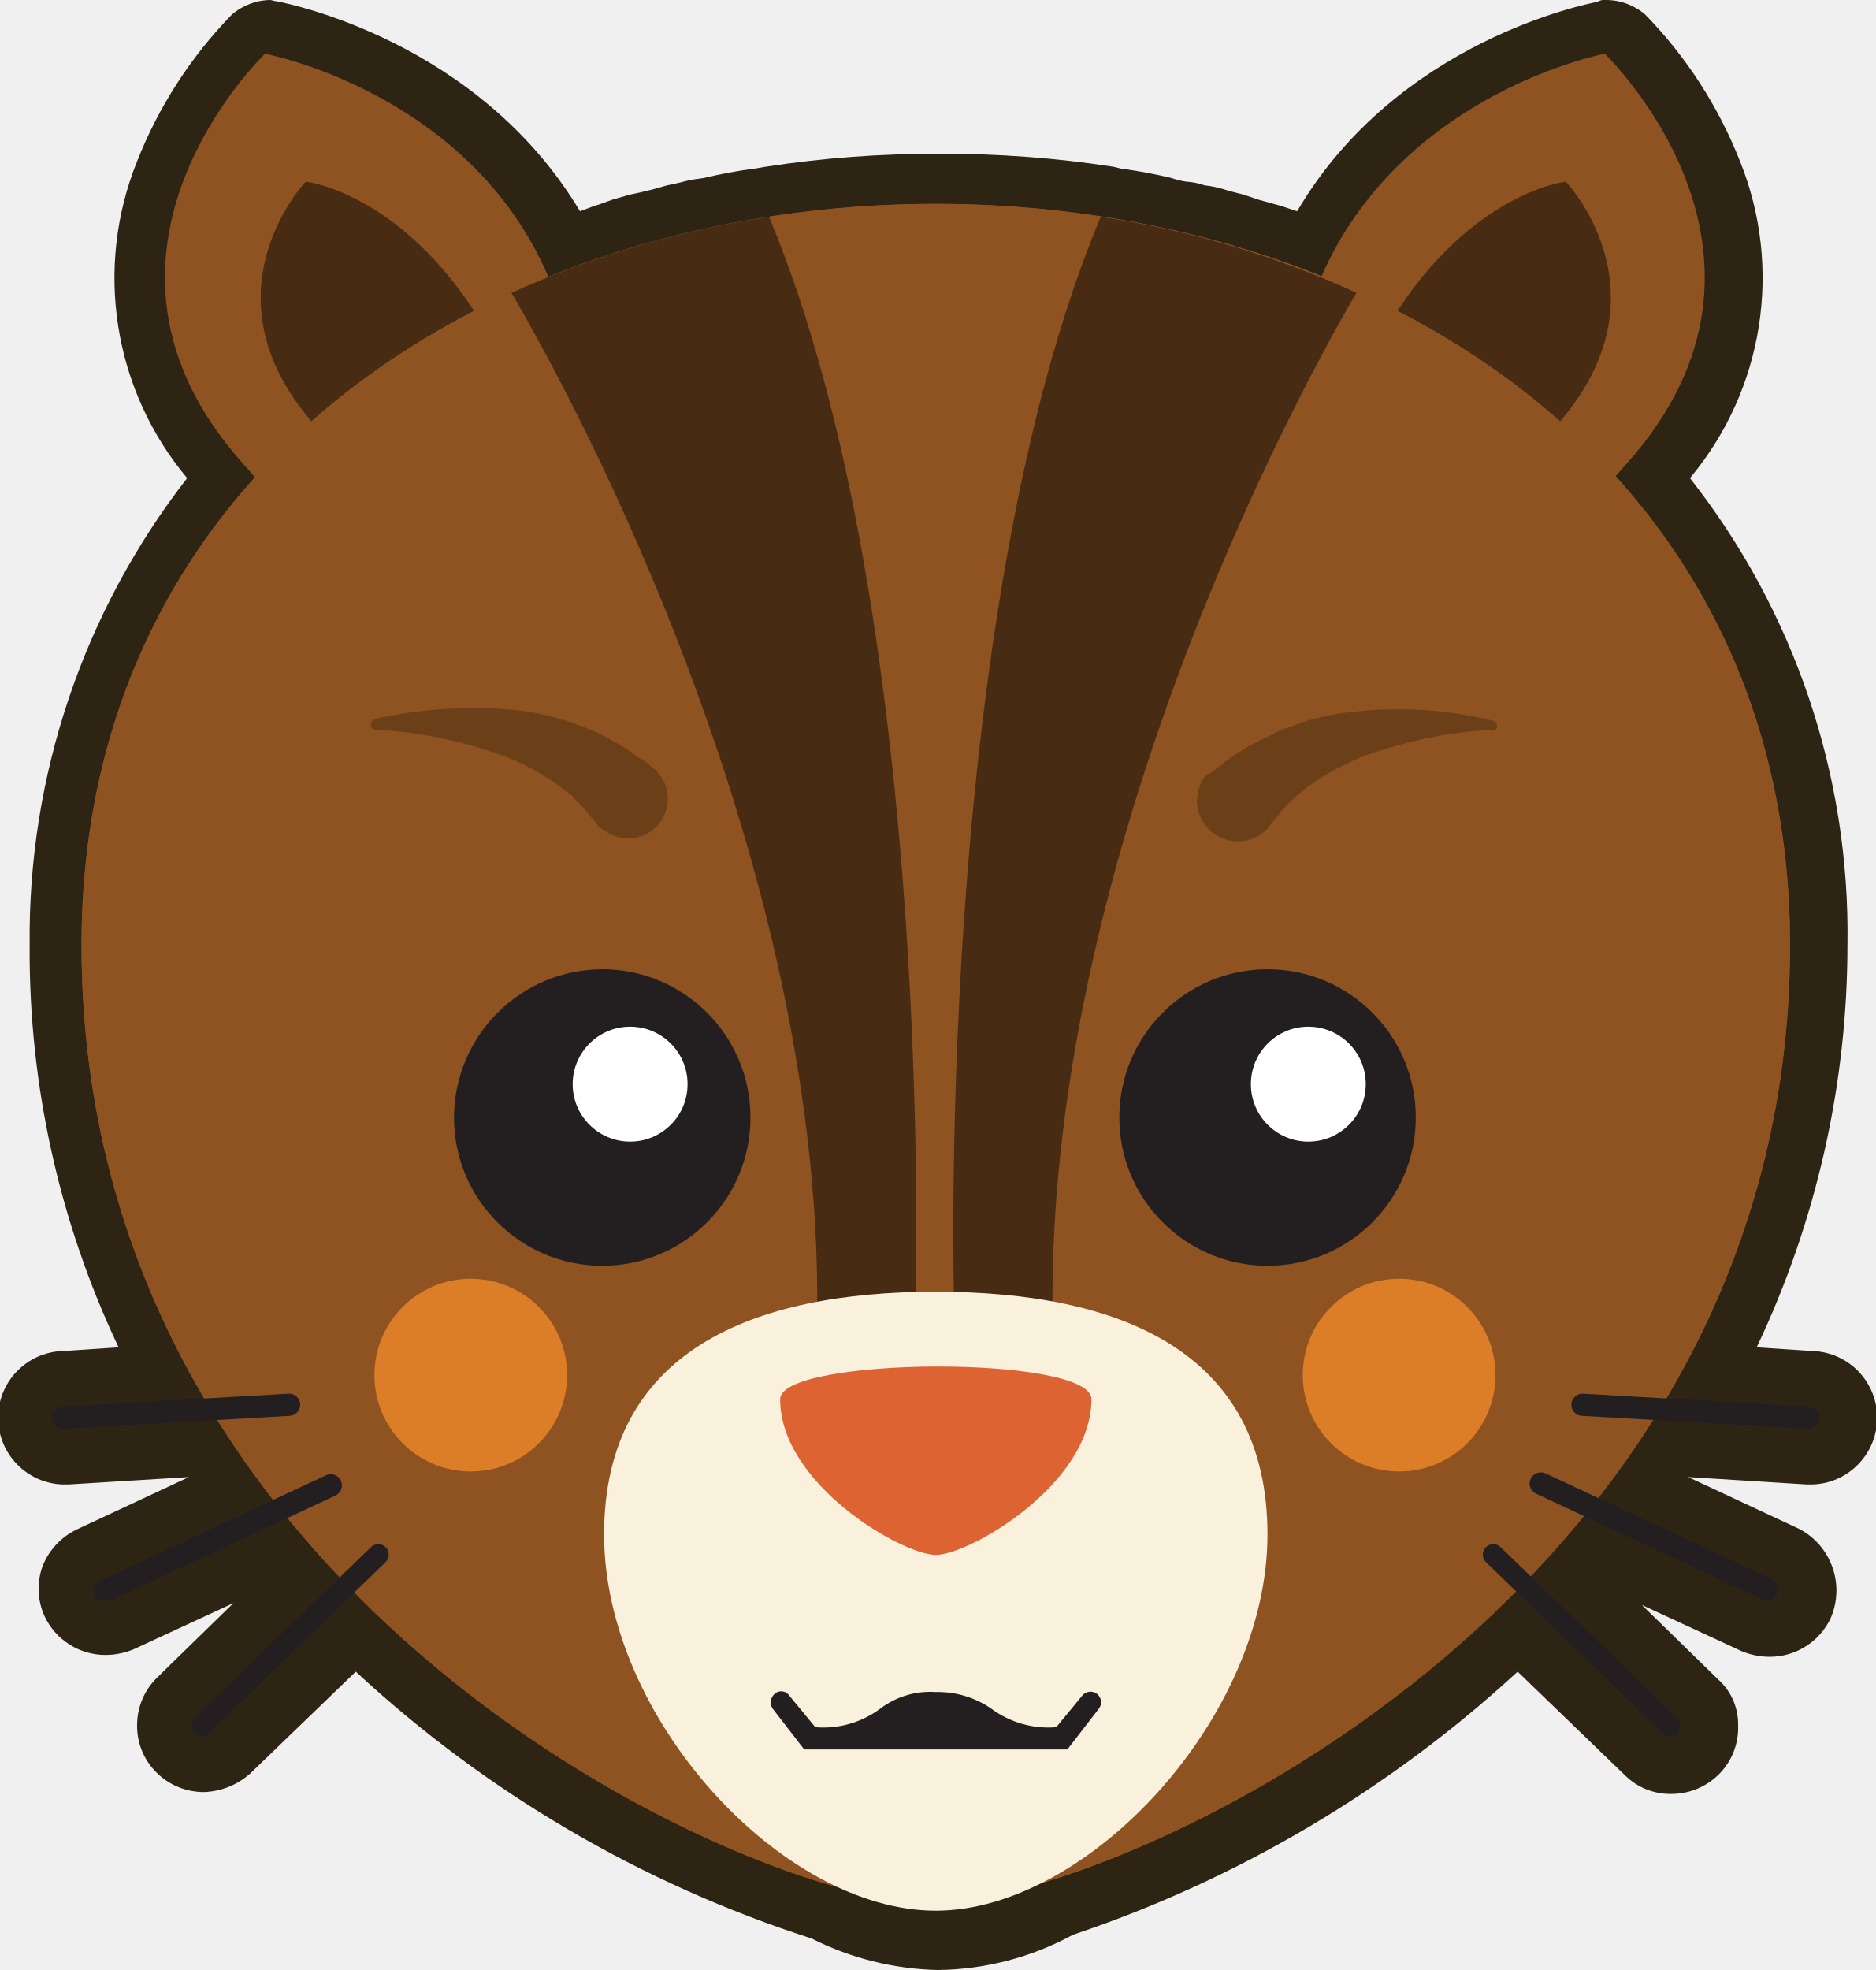
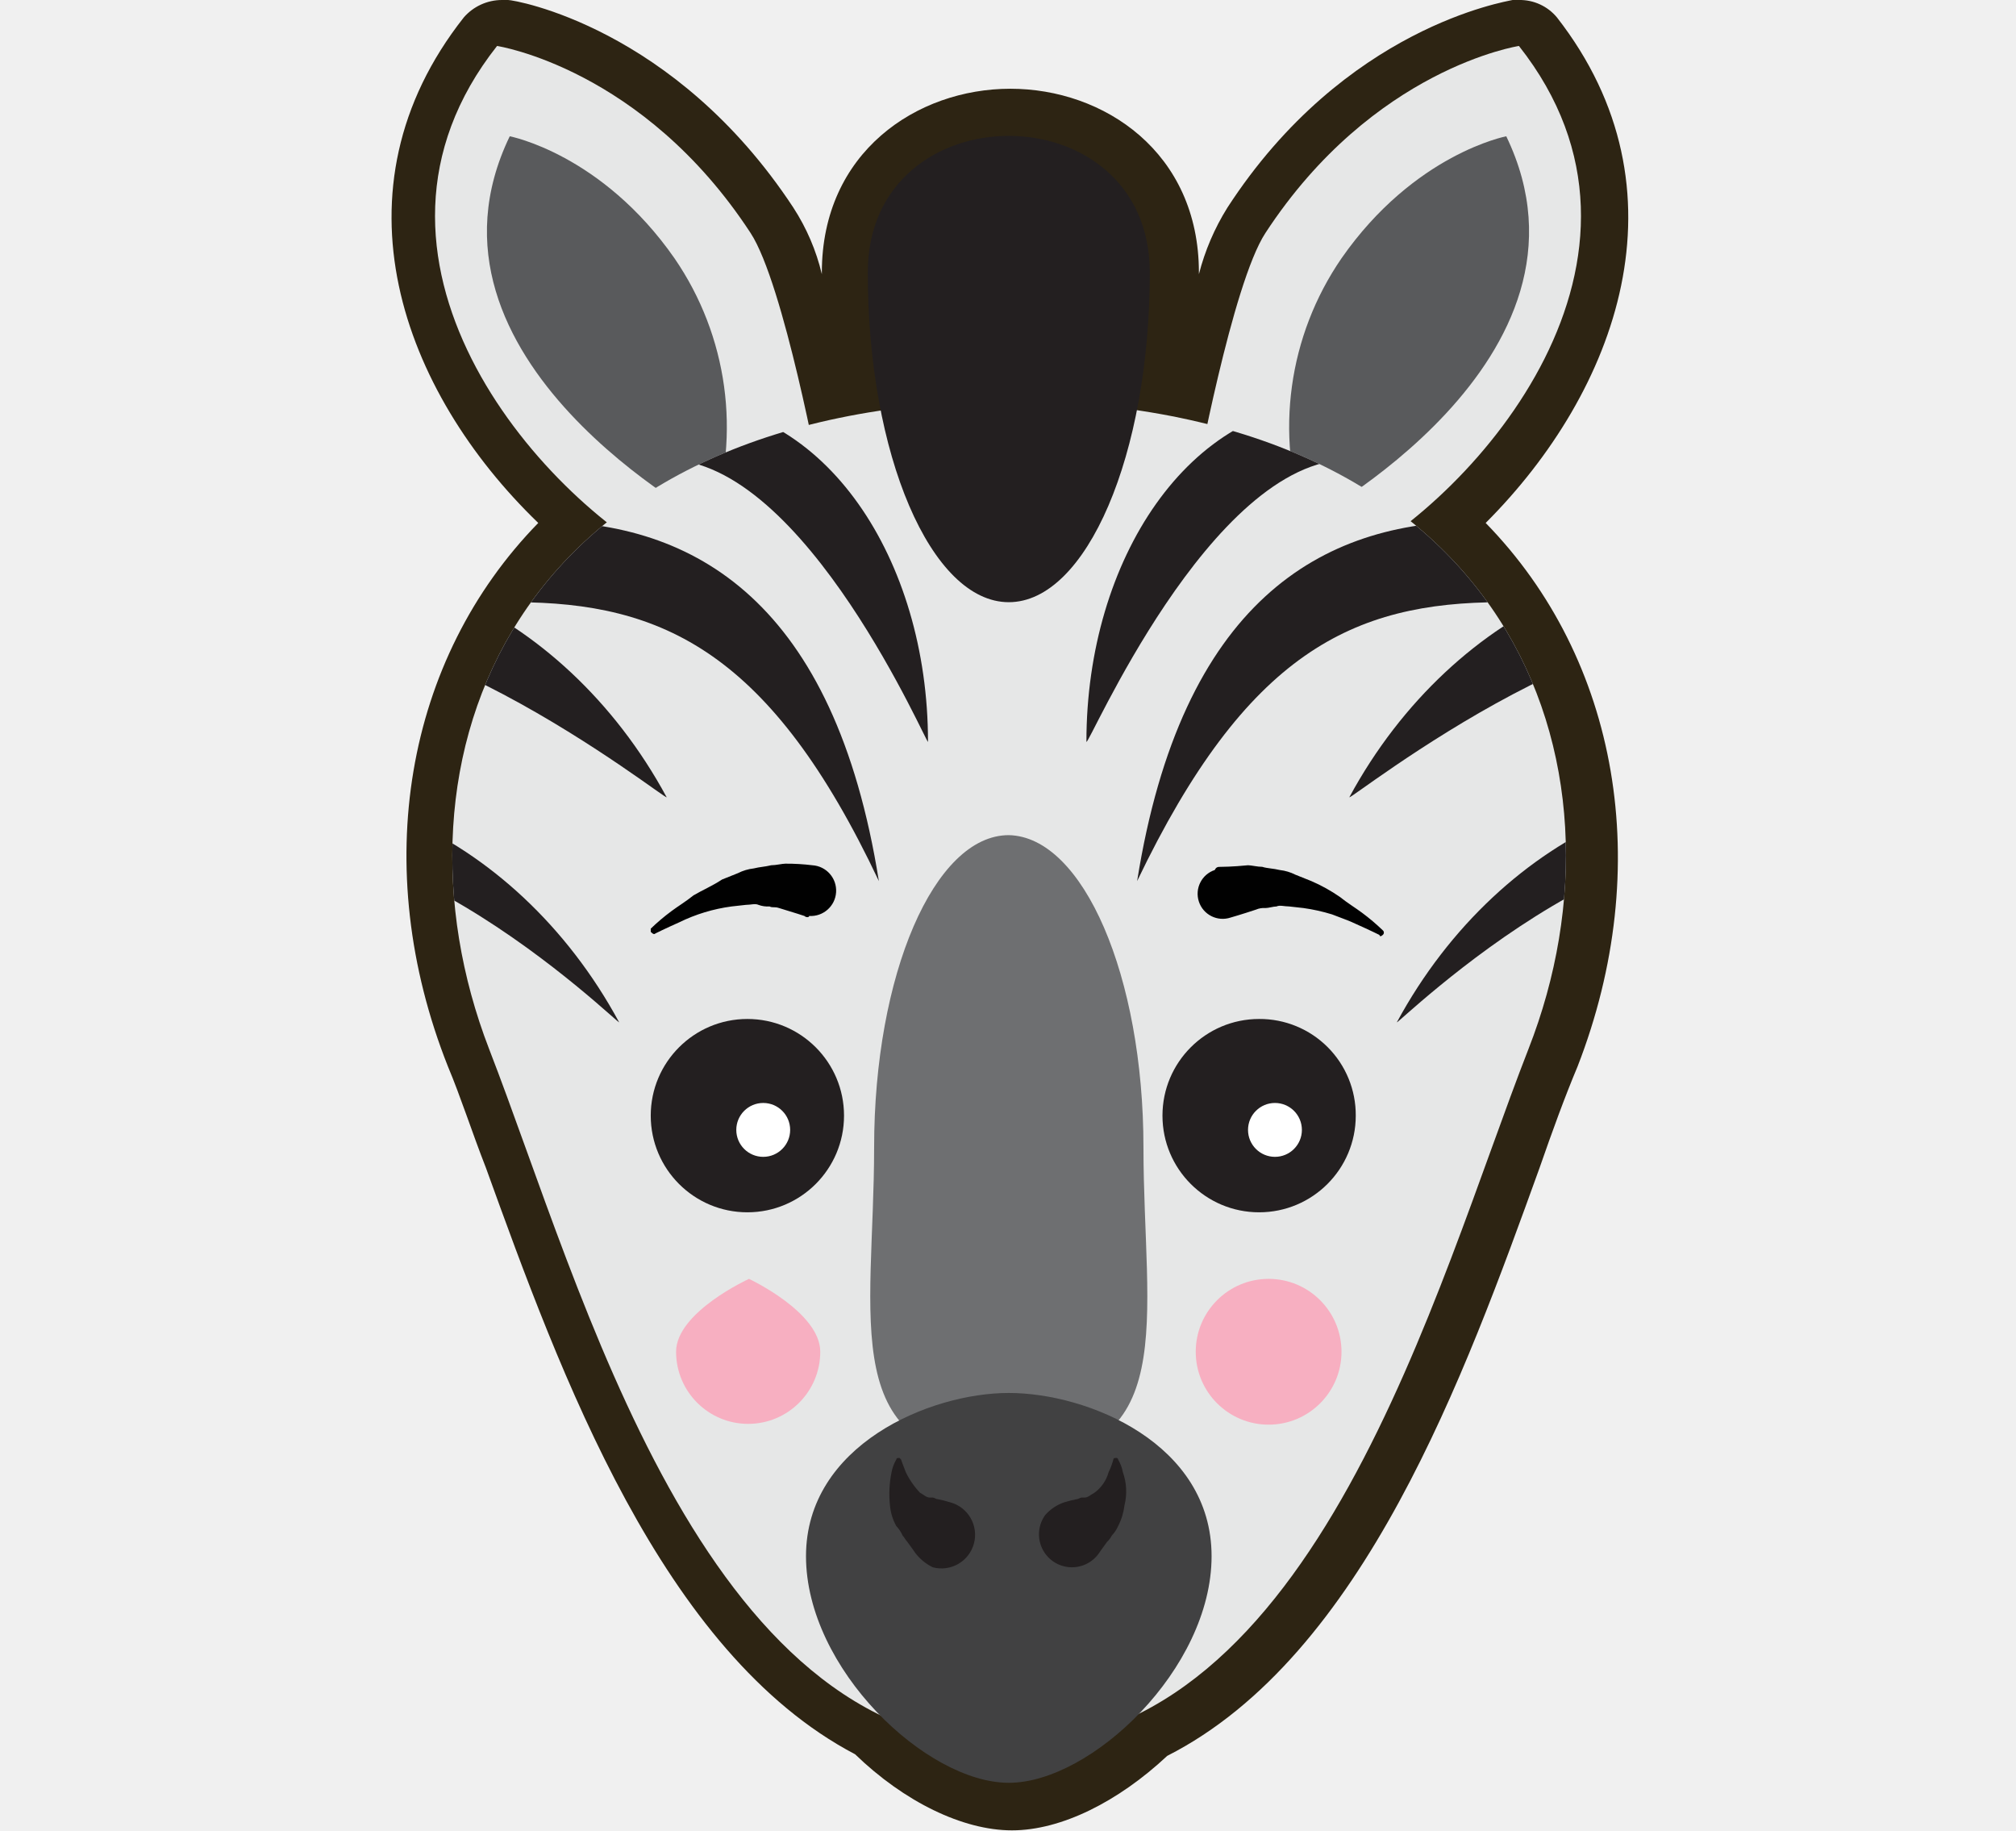
- <svg xmlns="http://www.w3.org/2000/svg" id="Layer_1" data-name="Layer 1" viewBox="0 0 101.209 106.3">
+ <svg xmlns="http://www.w3.org/2000/svg" id="Layer_1" data-name="Layer 1" viewBox="0 0 127.248 115.5">
+   <defs>
+     <clipPath id="clip-path">
+       <path d="M63.774,25.3h0c-31.7.2-39.9,22.8-32.9,40.9,5.9,15.2,13.4,43.9,32.8,43.9h0c19.4-.1,26.9-28.8,32.8-43.9C103.574,48.1,95.274,25.5,63.774,25.3Z" fill="none" />
+     </clipPath>
+   </defs>
  <g>
-     <path d="M97.6,80.1a3.6,3.6,0,0,0,.2-7.2l-3-.2A50.644,50.644,0,0,0,99.7,51a39.751,39.751,0,0,0-8.5-25.2A16.85,16.85,0,0,0,93.9,8.7,23.872,23.872,0,0,0,88.8.8,3.227,3.227,0,0,0,86.7,0a.75.75,0,0,0-.5.1C85.7.2,75.4,2.2,70,11.4h0l-.9-.3c-.4-.1-.7-.2-1.1-.3l-.9-.3c-.4-.1-.8-.2-1.1-.3a5.758,5.758,0,0,0-1-.2,3.554,3.554,0,0,0-1-.2,4.536,4.536,0,0,1-.8-.2,25.568,25.568,0,0,0-2.7-.5L60.1,9a59.49,59.49,0,0,0-9.4-.7,59.49,59.49,0,0,0-9.4.7l-.6.1a25.571,25.571,0,0,0-2.7.5l-.7.1c-.4.1-.8.2-1.3.3l-.7.2c-.4.1-.8.2-1.3.3l-.7.2c-.4.1-.8.3-1.2.4l-.8.3C25.8,2.2,15.5.2,15.1.1a4.332,4.332,0,0,1-.5-.1,3.227,3.227,0,0,0-2.1.8A23.871,23.871,0,0,0,7.4,8.7a16.831,16.831,0,0,0,2.7,17.1A40.341,40.341,0,0,0,1.6,51,49.91,49.91,0,0,0,6.4,72.7l-3,.2a3.6,3.6,0,0,0,.2,7.2h.1l6.5-.4-6,2.8a3.721,3.721,0,0,0-1.9,2,3.591,3.591,0,0,0,.1,2.7,3.628,3.628,0,0,0,3.3,2.1A4.012,4.012,0,0,0,7.2,89l5.4-2.5-4.1,4A3.58,3.58,0,0,0,7.4,93a3.541,3.541,0,0,0,1,2.6A3.631,3.631,0,0,0,11,96.7a3.946,3.946,0,0,0,2.5-1l5.7-5.5a65.846,65.846,0,0,0,24.6,14.4,15.876,15.876,0,0,0,6.8,1.7,15.588,15.588,0,0,0,7.3-1.9,66.746,66.746,0,0,0,24-14.2l5.8,5.6a3.471,3.471,0,0,0,2.5,1,3.631,3.631,0,0,0,2.6-1.1,3.541,3.541,0,0,0,1-2.6,3.25,3.25,0,0,0-1.1-2.5l-4.1-4L94,89.1a4.012,4.012,0,0,0,1.5.3,3.628,3.628,0,0,0,3.3-2.1,3.751,3.751,0,0,0-1.7-4.8l-6-2.8,6.4.4Z" fill="#2d2413" />
+     <path d="M98.274,1.1a3.043,3.043,0,0,0-2.4-1.1h-.4c-.4.1-10.6,1.7-18,13.1a14.932,14.932,0,0,0-1.8,4.2v-.1c0-7.6-6-11.6-11.9-11.6s-11.9,4-11.9,11.6v.1a13.4,13.4,0,0,0-1.8-4.2c-7.5-11.4-17.6-13.1-18-13.1h-.4a3.194,3.194,0,0,0-2.4,1.1c-8.6,10.9-3.9,23.6,4.7,31.9-8.4,8.6-10.7,21.7-5.7,34.3.8,1.9,1.5,4.1,2.4,6.4,4.7,13,11.1,30.6,23.3,37,3.1,3,6.8,4.8,9.9,4.8s6.7-1.8,9.8-4.7c12.4-6.3,18.8-24.1,23.5-37.1.8-2.3,1.6-4.5,2.4-6.4,4.9-12.6,2.6-25.7-5.8-34.3C102.074,24.7,106.774,12,98.274,1.1Z" fill="#2d2413" />
    <g>
      <g>
        <g>
-           <path d="M71.5,14.5c-4.2,9.2-2.5,14.8,3.6,17.3,6,2.6,5.8,1,12.7-6.8C97.9,13.7,86.6,2.9,86.6,2.9S76,4.9,71.5,14.5Z" fill="#8f5322" />
-           <path d="M74.6,18.1c-3.7,6.5,3.5,10.9,8.7,5.6,7.4-7.4,1.2-13.9,1.2-13.9S79,10.4,74.6,18.1Z" fill="#472b13" />
+           <path d="M75.474,30.4s2.3-12.5,4.4-15.7c6.8-10.4,16-11.8,16-11.8,10.5,13.3-2.5,28.4-11.1,32.8Z" fill="#e6e7e7" />
+           <path d="M82.374,33a18.788,18.788,0,0,1,2.3-16.7c4.6-6.6,10.4-7.7,10.4-7.7C101.874,22.7,82.374,33,82.374,33Z" fill="#595a5c" />
        </g>
        <g>
-           <path d="M29.4,14.5c4.2,9.2,2.5,14.8-3.6,17.3-6,2.6-5.8,1-12.7-6.8C3,13.7,14.3,2.9,14.3,2.9S25,4.9,29.4,14.5Z" fill="#8f5322" />
-           <path d="M26.4,18.1c3.7,6.5-3.5,10.9-8.7,5.6-7.4-7.4-1.2-13.9-1.2-13.9S22,10.4,26.4,18.1Z" fill="#472b13" />
+           <path d="M51.774,30.4s-2.3-12.5-4.4-15.7c-6.8-10.4-16-11.8-16-11.8-10.5,13.3,2.5,28.4,11.1,32.8Z" fill="#e6e7e7" />
+           <path d="M44.874,33a18.788,18.788,0,0,0-2.3-16.7c-4.6-6.6-10.4-7.7-10.4-7.7C25.374,22.7,44.874,33,44.874,33Z" fill="#595a5c" />
        </g>
      </g>
-       <path d="M4.4,51C4.4,24.9,27,11,50.5,11S96.6,24.9,96.6,51c0,35.5-36.6,51.7-46.3,51.7C40.7,102.7,4.4,86.5,4.4,51Z" fill="#8f5322" />
-       <path d="M4.4,51C4.4,24.9,27,11,50.5,11S96.6,24.9,96.6,51c0,35.5-36.6,51.7-46.3,51.7C40.7,102.7,4.4,86.5,4.4,51Z" fill="#8f5322" />
+       <path d="M63.774,25.3h0c-31.7.2-39.9,22.8-32.9,40.9,5.9,15.2,13.4,43.9,32.8,43.9h0c19.4-.1,26.9-28.8,32.8-43.9C103.574,48.1,95.274,25.5,63.774,25.3Z" fill="#e6e7e7" />
+       <path d="M72.174,72.4c0-10.8-3.8-19.6-8.5-19.7h0c-4.7,0-8.5,8.8-8.5,19.7s-2.5,19.7,8.5,19.7h0C74.674,92.1,72.174,83.3,72.174,72.4Z" fill="#6e6f71" />
+       <path d="M50.874,98.2c0,7.1,7.6,14.3,12.8,14.3s12.8-7.2,12.8-14.3-7.8-10.3-12.8-10.3S50.874,91.2,50.874,98.2Z" fill="#414142" />
      <g>
-         <g>
-           <circle cx="68.405" cy="60.3" r="8" fill="#231f20" />
-           <circle cx="70.605" cy="58.5" r="3.1" fill="#fff" />
+         <path d="M67.174,94.8a7.349,7.349,0,0,1,.8-.2c.1,0,.2-.1.3-.1h.2c.2,0,.4-.2.6-.3a2.379,2.379,0,0,0,.9-1.3,4.418,4.418,0,0,0,.3-.8c0-.1.1-.1.2-.1a.1.1,0,0,1,.1.1,2.414,2.414,0,0,1,.3.8,3.6,3.6,0,0,1,.1,2.1,3.816,3.816,0,0,1-.4,1.3,2.092,2.092,0,0,1-.4.6,1.381,1.381,0,0,1-.3.4c-.3.4-.5.7-.5.7h0a2.081,2.081,0,1,1-3.4-2.4A2.8,2.8,0,0,1,67.174,94.8Z" fill="#231f20" />
+         <path d="M57.774,98s-.2-.3-.5-.7c-.1-.1-.2-.3-.3-.4a2.092,2.092,0,0,0-.4-.6,3.259,3.259,0,0,1-.4-1.3,6.85,6.85,0,0,1,.1-2.1,2.414,2.414,0,0,1,.3-.8c0-.1.1-.1.2-.1l.1.1s.1.3.3.8a5.084,5.084,0,0,0,.9,1.3c.2.1.4.3.6.3h.2c.1,0,.2.1.3.1a7.349,7.349,0,0,1,.8.2,2.122,2.122,0,1,1-1.1,4.1,3.125,3.125,0,0,1-1.1-.9Z" fill="#231f20" />
+       </g>
+       <path d="M77.074,54.7s.7,0,1.7-.1c.2,0,.6.1.9.1.3.1.7.1,1.1.2a2.933,2.933,0,0,1,1,.3l1,.4a10.419,10.419,0,0,1,1.8,1c.5.4,1,.7,1.4,1a13.3,13.3,0,0,1,1.3,1.1.188.188,0,0,1,0,.3c-.1.1-.2.1-.2,0,0,0-.6-.3-1.5-.7-.4-.2-1-.4-1.5-.6a11.63,11.63,0,0,0-1.8-.4l-.9-.1c-.3,0-.6-.1-.8,0-.2,0-.5.1-.7.1a1.269,1.269,0,0,0-.6.1c-.9.3-1.6.5-1.6.5a1.581,1.581,0,0,1-1-3C76.774,54.7,76.874,54.7,77.074,54.7Z" fill="#010101" />
+       <path d="M50.774,57.8s-.6-.2-1.6-.5c-.3-.1-.4,0-.6-.1a1.7,1.7,0,0,1-.7-.1c-.2-.1-.5,0-.8,0l-.9.1a10.7,10.7,0,0,0-3.3,1c-.9.4-1.5.7-1.5.7-.1.1-.2,0-.3-.1v-.2a13.294,13.294,0,0,1,1.3-1.1c.4-.3.9-.6,1.4-1,.5-.3,1.2-.6,1.8-1l1-.4a2.935,2.935,0,0,1,1-.3c.4-.1.7-.1,1.1-.2.3,0,.7-.1.9-.1a13.3,13.3,0,0,1,1.7.1,1.6,1.6,0,1,1-.2,3.2C51.074,57.9,50.874,57.9,50.774,57.8Z" fill="#010101" />
+       <path d="M72.574,17.2c0,11.5-4,20.8-8.9,20.8s-8.9-9.3-8.9-20.8S72.574,5.7,72.574,17.2Z" fill="#231f20" />
+       <g>
+         <g clip-path="url(#clip-path)">
+           <g>
+             <path d="M85.174,29c8.8,0,16,8.5,16.5,19.3,0-.5.1-1,.1-1.5,0-11.5-8.3-21.4-17.5-21.4s-15.7,9.9-15.7,21.4C68.574,47.4,76.374,29,85.174,29Z" fill="#231f20" />
+             <path d="M94.774,38c9.4,0,15.2,9,15.8,20.5,0-.5.1-1,.1-1.6,0-12.3-7.7-24-17.5-24s-18.6,5.1-21.4,22.7C78.674,41.2,85.374,38,94.774,38Z" fill="#231f20" />
+             <path d="M116.074,54.9c8.8,5.9,12.2,18.2,6.7,30l.9-1.5c6.5-12.2,3.9-26.4-5.9-31.6s-23,.5-29.6,12.7C87.874,65,105.274,47.7,116.074,54.9Z" fill="#231f20" />
+             <path d="M113.074,40.7c9.4,5,12.2,18.2,6.7,30l.9-1.5c6.5-12.2,3.9-26.4-5.9-31.6s-23,.5-29.6,12.7C84.874,50.8,103.674,35.7,113.074,40.7Z" fill="#231f20" />
+           </g>
        </g>
-         <g>
-           <path d="M24.5,60.3a8,8,0,1,0,8-8A8.024,8.024,0,0,0,24.5,60.3Z" fill="#231f20" />
-           <circle cx="34.005" cy="58.5" r="3.1" fill="#fff" />
+         <g clip-path="url(#clip-path)">
+           <g>
+             <path d="M42.074,29c-8.8,0-16,8.5-16.6,19.3,0-.5-.1-1-.1-1.5,0-11.5,8.3-21.4,17.5-21.4s15.7,9.9,15.7,21.4C58.674,47.4,50.874,29,42.074,29Z" fill="#231f20" />
+             <path d="M32.474,38c-9.4,0-15.2,9-15.8,20.5,0-.5-.1-1-.1-1.6,0-12.3,7.7-24,17.5-24s18.6,5.1,21.4,22.7C48.674,41.2,41.874,38,32.474,38Z" fill="#231f20" />
+             <path d="M11.174,54.9c-8.8,5.9-12.2,18.2-6.7,30l-.9-1.5c-6.5-12.2-3.9-26.4,5.9-31.6s23,.5,29.6,12.7C39.374,65,21.974,47.7,11.174,54.9Z" fill="#231f20" />
+             <path d="M14.174,40.7c-9.4,5-12.2,18.2-6.7,30l-.9-1.5c-6.5-12.2-3.9-26.4,5.9-31.6s23,.5,29.6,12.7C42.374,50.8,23.574,35.7,14.174,40.7Z" fill="#231f20" />
+           </g>
        </g>
      </g>
      <g>
        <g>
-           <path d="M97.6,77.1h0l-12.2-.7a.6.6,0,1,1,0-1.2l12.2.7a.645.645,0,0,1,.6.6Q98.055,77.1,97.6,77.1Z" fill="#231f20" />
-           <path d="M95.4,86.4a.367.367,0,0,1-.3-.1L82.9,80.6a.6.6,0,1,1,.5-1.1l12.2,5.7a.63.63,0,0,1,.3.8A.664.664,0,0,1,95.4,86.4Z" fill="#231f20" />
-           <path d="M90.1,93.7a.758.758,0,0,1-.4-.2l-9.5-9.2a.566.566,0,1,1,.8-.8l9.5,9.2a.608.608,0,0,1,0,.8A.758.758,0,0,1,90.1,93.7Z" fill="#231f20" />
+           <circle cx="47.174" cy="70.4" r="6.1" fill="#231f20" />
+           <circle cx="48.174" cy="71.3" r="1.7" fill="#fff" />
        </g>
        <g>
-           <path d="M3.4,77.1a.6.6,0,1,1,0-1.2l12.2-.7a.6.6,0,1,1,0,1.2l-12.2.7Z" fill="#231f20" />
-           <path d="M5.6,86.4a.55.55,0,0,1-.5-.3.63.63,0,0,1,.3-.8l12.2-5.7a.6.6,0,1,1,.5,1.1L5.9,86.4C5.8,86.3,5.7,86.4,5.6,86.4Z" fill="#231f20" />
-           <path d="M10.9,93.7a.519.519,0,0,1-.4-.2.608.608,0,0,1,0-.8L20,83.5a.566.566,0,1,1,.8.8l-9.5,9.2A.519.519,0,0,1,10.9,93.7Z" fill="#231f20" />
+           <path d="M85.574,70.4a6.1,6.1,0,1,1-6.1-6.1A6.061,6.061,0,0,1,85.574,70.4Z" fill="#231f20" />
+           <circle cx="80.474" cy="71.3" r="1.7" fill="#fff" />
        </g>
      </g>
-       <path d="M44.1,70.9h5.3s1.2-37.5-7.9-59.2a53.246,53.246,0,0,0-13.9,4.1C29.6,19.2,44.4,45.1,44.1,70.9Z" fill="#472b13" />
-       <path d="M59.4,11.7c-9.1,21.7-7.9,59.2-7.9,59.2h5.3c-.3-25.8,14.4-51.7,16.4-55.1A51.423,51.423,0,0,0,59.4,11.7Z" fill="#472b13" />
      <g>
-         <path d="M32.3,44.6a2.22,2.22,0,0,0-.4-.5c-.1-.2-.3-.3-.4-.5l-.5-.5c-.1-.2-.5-.4-.7-.6a7.013,7.013,0,0,0-.9-.6,11.286,11.286,0,0,0-2.2-1.1,23.217,23.217,0,0,0-4.7-1.2,16.02,16.02,0,0,0-2.2-.2.319.319,0,0,1-.3-.3c0-.1.1-.2.2-.3a24.511,24.511,0,0,1,7.5-.5,13.564,13.564,0,0,1,2.9.6c.5.2.9.3,1.3.5a6.723,6.723,0,0,1,1.2.6,8.8,8.8,0,0,1,1,.6,2.093,2.093,0,0,0,.6.4,3.61,3.61,0,0,1,.5.4,2.14,2.14,0,0,1-2.6,3.4A1.445,1.445,0,0,1,32.3,44.6Z" fill="#6b3f18" />
-         <path d="M65.6,41.5a2.218,2.218,0,0,0,.5-.4c.2-.1.4-.3.6-.4a8.785,8.785,0,0,1,1-.6l1.2-.6c.4-.2.9-.3,1.3-.5a13.564,13.564,0,0,1,2.9-.6,21.347,21.347,0,0,1,7.5.5c.1,0,.2.2.2.3s-.1.2-.3.2a16.02,16.02,0,0,0-2.2.2,25,25,0,0,0-4.7,1.2,15.057,15.057,0,0,0-2.2,1.1l-.9.6c-.2.2-.5.4-.7.6l-.5.5c-.2.2-.3.4-.4.5a2.22,2.22,0,0,0-.4.5,2.2,2.2,0,0,1-3.4-2.8A1.069,1.069,0,0,0,65.6,41.5Z" fill="#6b3f18" />
-       </g>
-       <g>
-         <circle cx="75.505" cy="74.2" r="5.2" fill="#dc7d27" />
-         <circle cx="25.405" cy="74.2" r="5.2" fill="#dc7d27" />
-       </g>
-       <g>
-         <path d="M68.4,82.8c0,9.9-9.7,20.3-17.9,20.3-8.3,0-17.9-10.4-17.9-20.3s8-13.1,17.9-13.1S68.4,72.9,68.4,82.8Z" fill="#f9f1dc" />
-         <path d="M58.9,75.5c0,4.6-6.6,8.4-8.4,8.4s-8.4-3.8-8.4-8.4C42.1,73.2,58.9,73.1,58.9,75.5Z" fill="#dd6332" />
-         <path d="M57.6,94.4H43.4l-1.7-2.2a.619.619,0,0,1,.1-.8.529.529,0,0,1,.8.1L44,93.2a5.168,5.168,0,0,0,3.5-1,4.449,4.449,0,0,1,3-.9,5.06,5.06,0,0,1,3,.9,5.168,5.168,0,0,0,3.5,1l1.4-1.7a.57.57,0,0,1,.9.7Z" fill="#231f20" />
+         <circle cx="80.074" cy="85.3" r="4.6" fill="#f7afc1" />
+         <path d="M51.774,85.3a4.55,4.55,0,1,1-9.1,0c0-2.5,4.6-4.6,4.6-4.6S51.774,82.8,51.774,85.3Z" fill="#f7afc1" />
      </g>
    </g>
  </g>
</svg>
